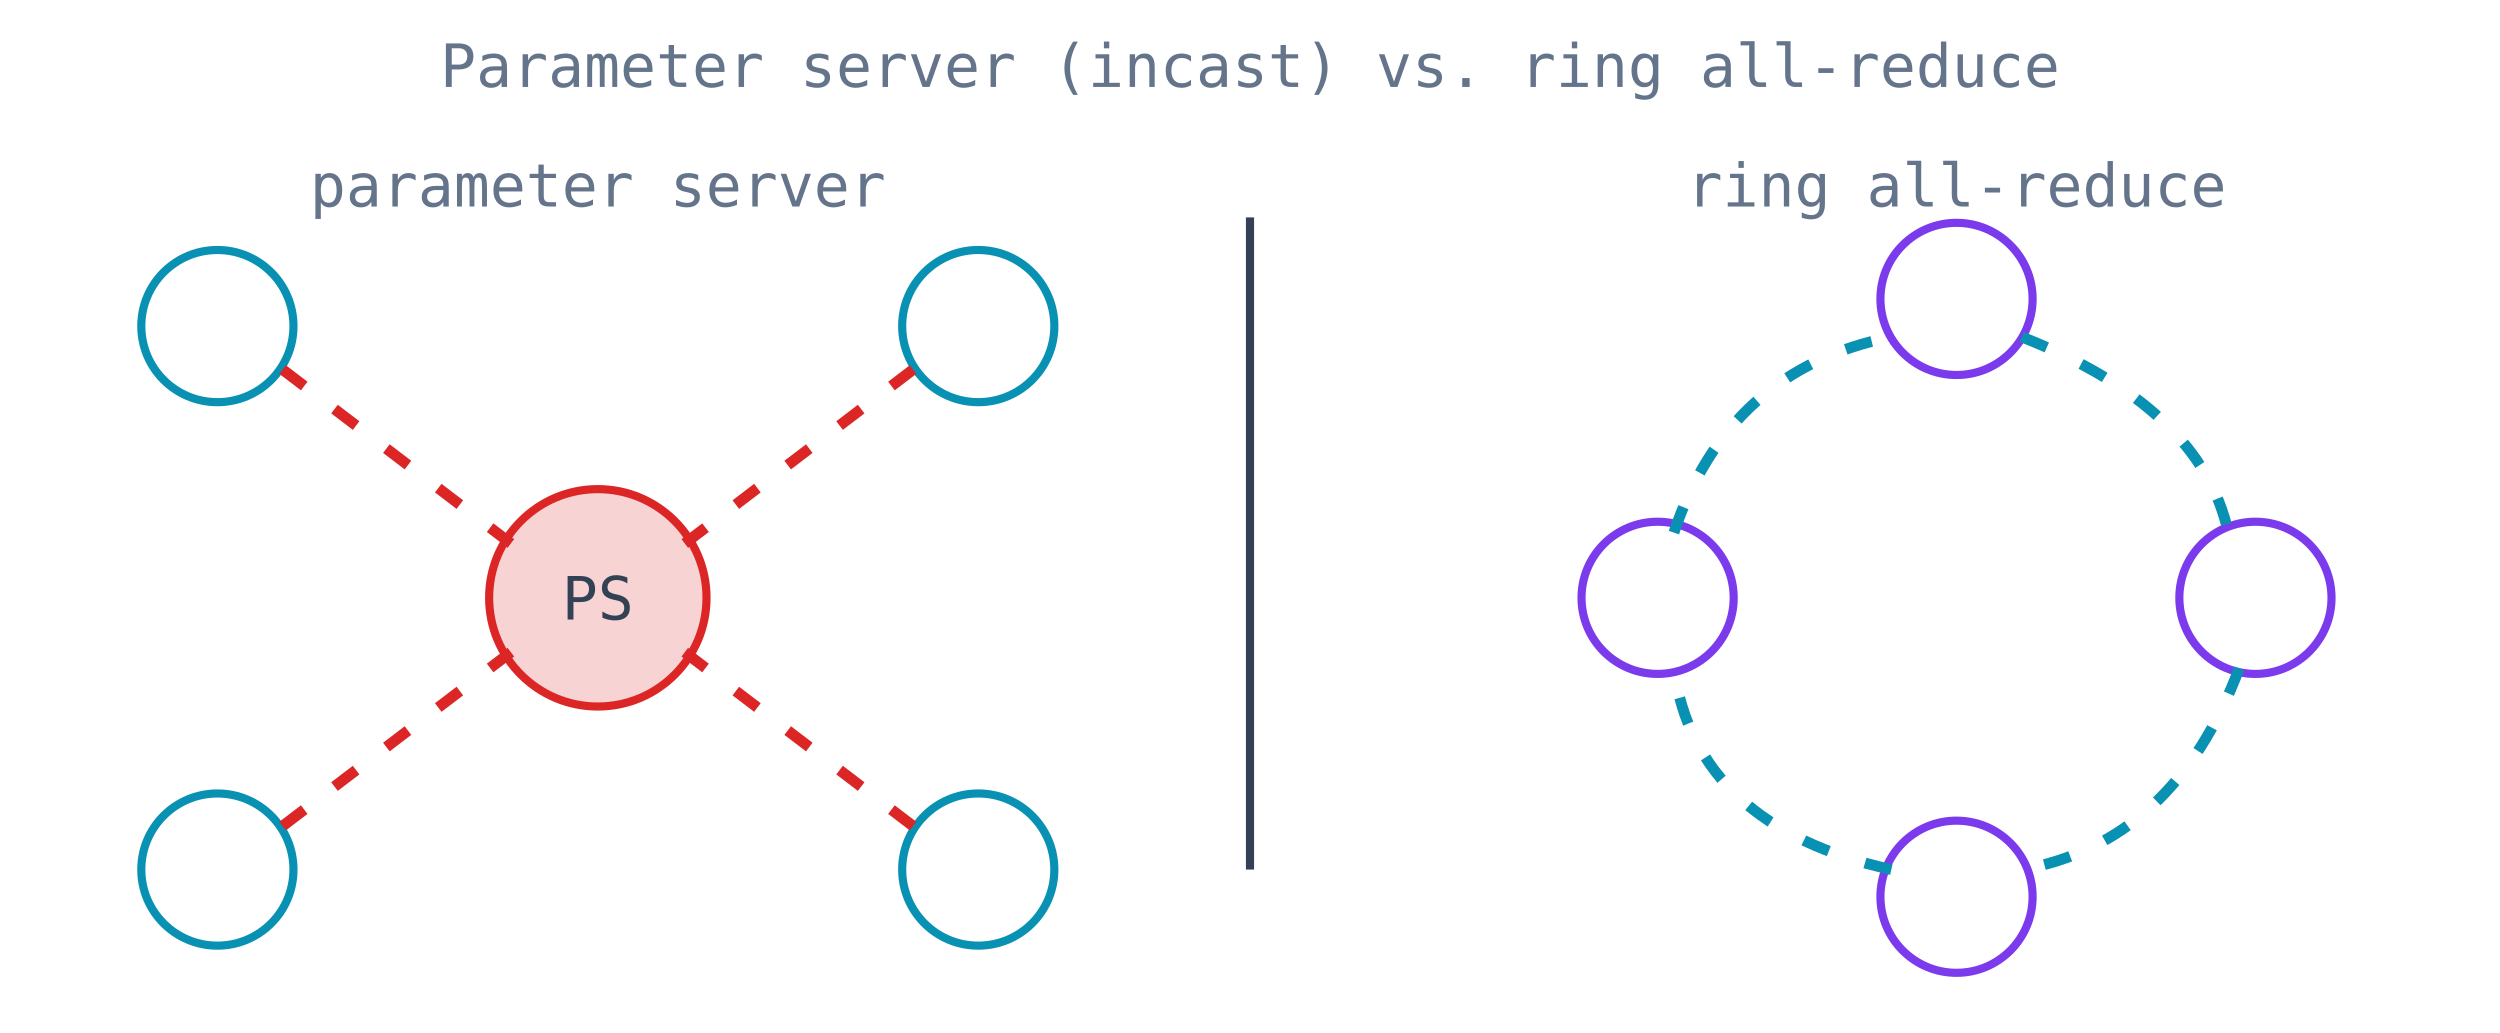
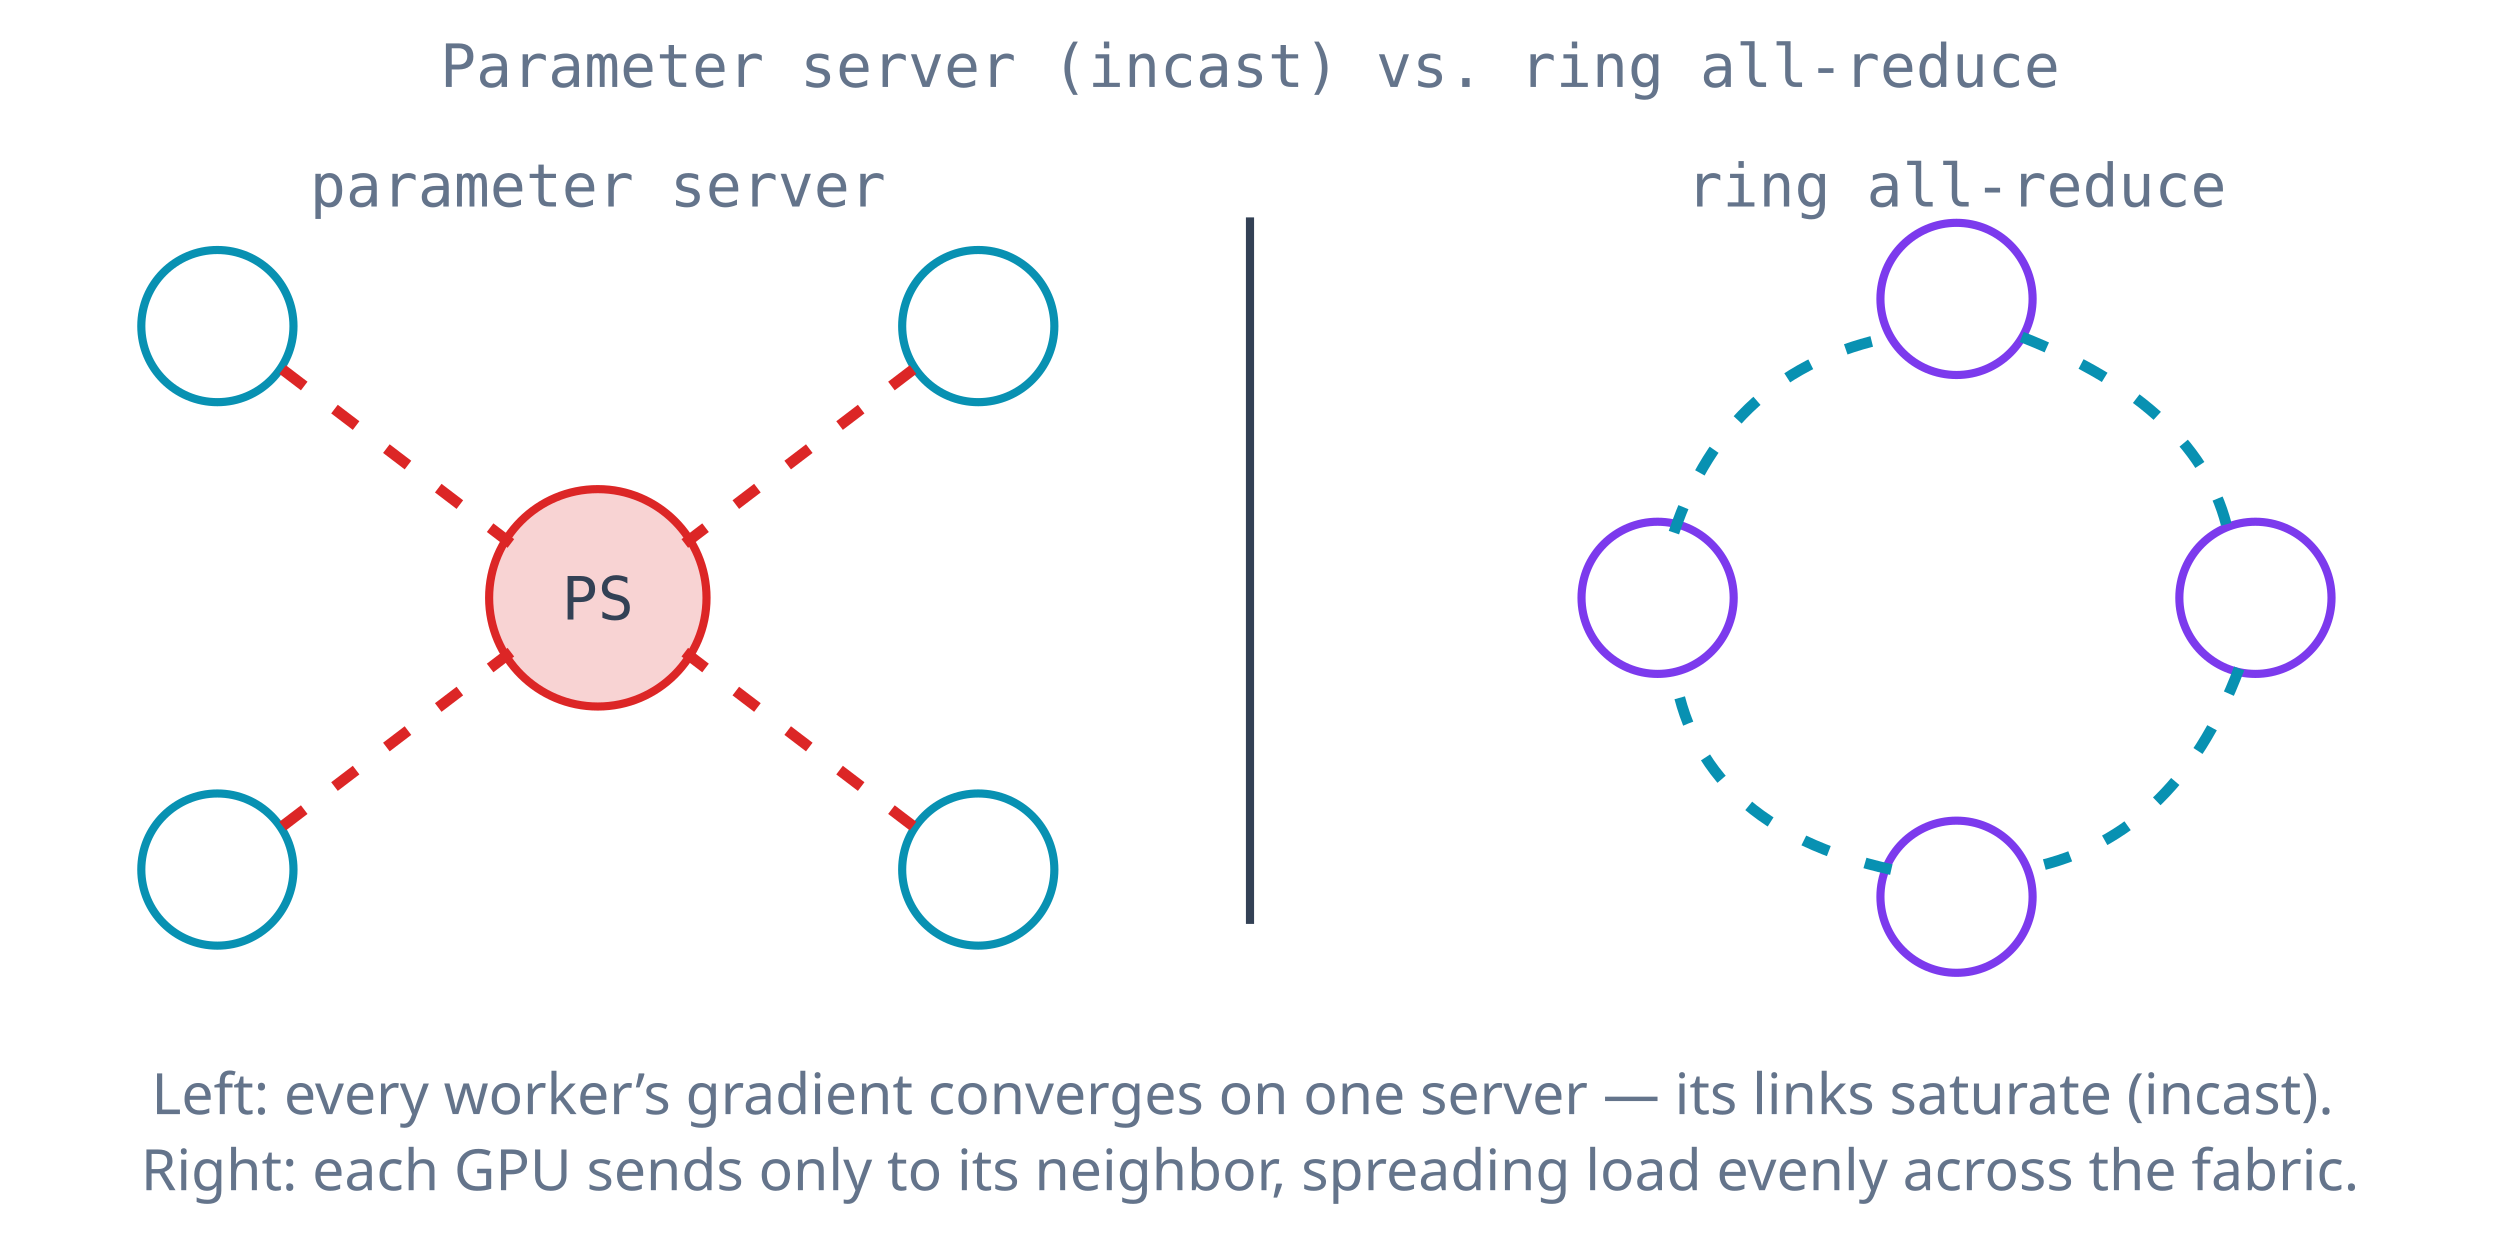
- <svg xmlns="http://www.w3.org/2000/svg" viewBox="0 0 460 190" font-family="monospace">
+ <svg xmlns="http://www.w3.org/2000/svg" viewBox="0 0 460 230" font-family="monospace">
  <text x="230" y="16" fill="#64748b" font-size="11" text-anchor="middle">Parameter server (incast) vs. ring all-reduce</text>
  <text x="110" y="38" fill="#64748b" font-size="11" text-anchor="middle">parameter server</text>
-   <circle cx="110" cy="110" r="20" fill="#dc262633" stroke="#dc2626" stroke-width="1.5" />
+   <circle cx="110" cy="110" r="20" fill="#dc262633" stroke="#dc2626" stroke-width="1.5">
+     <animate attributeName="opacity" values="1;0.45;1" dur="1.6s" repeatCount="indefinite" />
+   </circle>
  <text x="110" y="114" fill="#334155" font-size="11" text-anchor="middle">PS</text>
  <circle cx="40" cy="60" r="14" fill="none" stroke="#0891b2" stroke-width="1.5" />
  <circle cx="180" cy="60" r="14" fill="none" stroke="#0891b2" stroke-width="1.5" />
  <circle cx="40" cy="160" r="14" fill="none" stroke="#0891b2" stroke-width="1.5" />
  <circle cx="180" cy="160" r="14" fill="none" stroke="#0891b2" stroke-width="1.5" />
  <path d="M52,68 L94,100" stroke="#dc2626" stroke-width="2" fill="none" stroke-dasharray="5 7">
    <animate attributeName="stroke-dashoffset" from="0" to="-24" dur="1.1s" repeatCount="indefinite" />
  </path>
  <path d="M168,68 L126,100" stroke="#dc2626" stroke-width="2" fill="none" stroke-dasharray="5 7">
    <animate attributeName="stroke-dashoffset" from="0" to="-24" dur="1.1s" repeatCount="indefinite" />
  </path>
  <path d="M52,152 L94,120" stroke="#dc2626" stroke-width="2" fill="none" stroke-dasharray="5 7">
    <animate attributeName="stroke-dashoffset" from="0" to="-24" dur="1.1s" repeatCount="indefinite" />
  </path>
  <path d="M168,152 L126,120" stroke="#dc2626" stroke-width="2" fill="none" stroke-dasharray="5 7">
    <animate attributeName="stroke-dashoffset" from="0" to="-24" dur="1.1s" repeatCount="indefinite" />
  </path>
-   <line x1="230" y1="40" x2="230" y2="160" stroke="#334155" stroke-width="1.5" />
+   <line x1="230" y1="40" x2="230" y2="170" stroke="#334155" stroke-width="1.5" />
  <text x="360" y="38" fill="#64748b" font-size="11" text-anchor="middle">ring all-reduce</text>
  <circle cx="360" cy="55" r="14" fill="none" stroke="#7c3aed" stroke-width="1.5" />
  <circle cx="415" cy="110" r="14" fill="none" stroke="#7c3aed" stroke-width="1.5" />
  <circle cx="360" cy="165" r="14" fill="none" stroke="#7c3aed" stroke-width="1.5" />
  <circle cx="305" cy="110" r="14" fill="none" stroke="#7c3aed" stroke-width="1.5" />
  <path d="M372,62 Q405,75 410,98" stroke="#0891b2" stroke-width="2" fill="none" stroke-dasharray="5 7">
    <animate attributeName="stroke-dashoffset" from="0" to="-24" dur="1.1s" repeatCount="indefinite" />
  </path>
  <path d="M412,123 Q400,155 372,160" stroke="#0891b2" stroke-width="2" fill="none" stroke-dasharray="5 7">
    <animate attributeName="stroke-dashoffset" from="0" to="-24" dur="1.1s" repeatCount="indefinite" />
  </path>
  <path d="M348,160 Q312,152 308,123" stroke="#0891b2" stroke-width="2" fill="none" stroke-dasharray="5 7">
    <animate attributeName="stroke-dashoffset" from="0" to="-24" dur="1.1s" repeatCount="indefinite" />
  </path>
  <path d="M308,98 Q318,68 348,62" stroke="#0891b2" stroke-width="2" fill="none" stroke-dasharray="5 7">
    <animate attributeName="stroke-dashoffset" from="0" to="-24" dur="1.1s" repeatCount="indefinite" />
  </path>
+   <text x="230.0" y="205" fill="#64748b" font-size="10.5" font-family="sans-serif" text-anchor="middle">
+     <tspan x="230.0" dy="0">Left: every worker’s gradient converges on one server — its links saturate (incast).</tspan>
+     <tspan x="230.0" dy="14">Right: each GPU sends only to its neighbor, spreading load evenly across the fabric.</tspan>
+   </text>
</svg>
